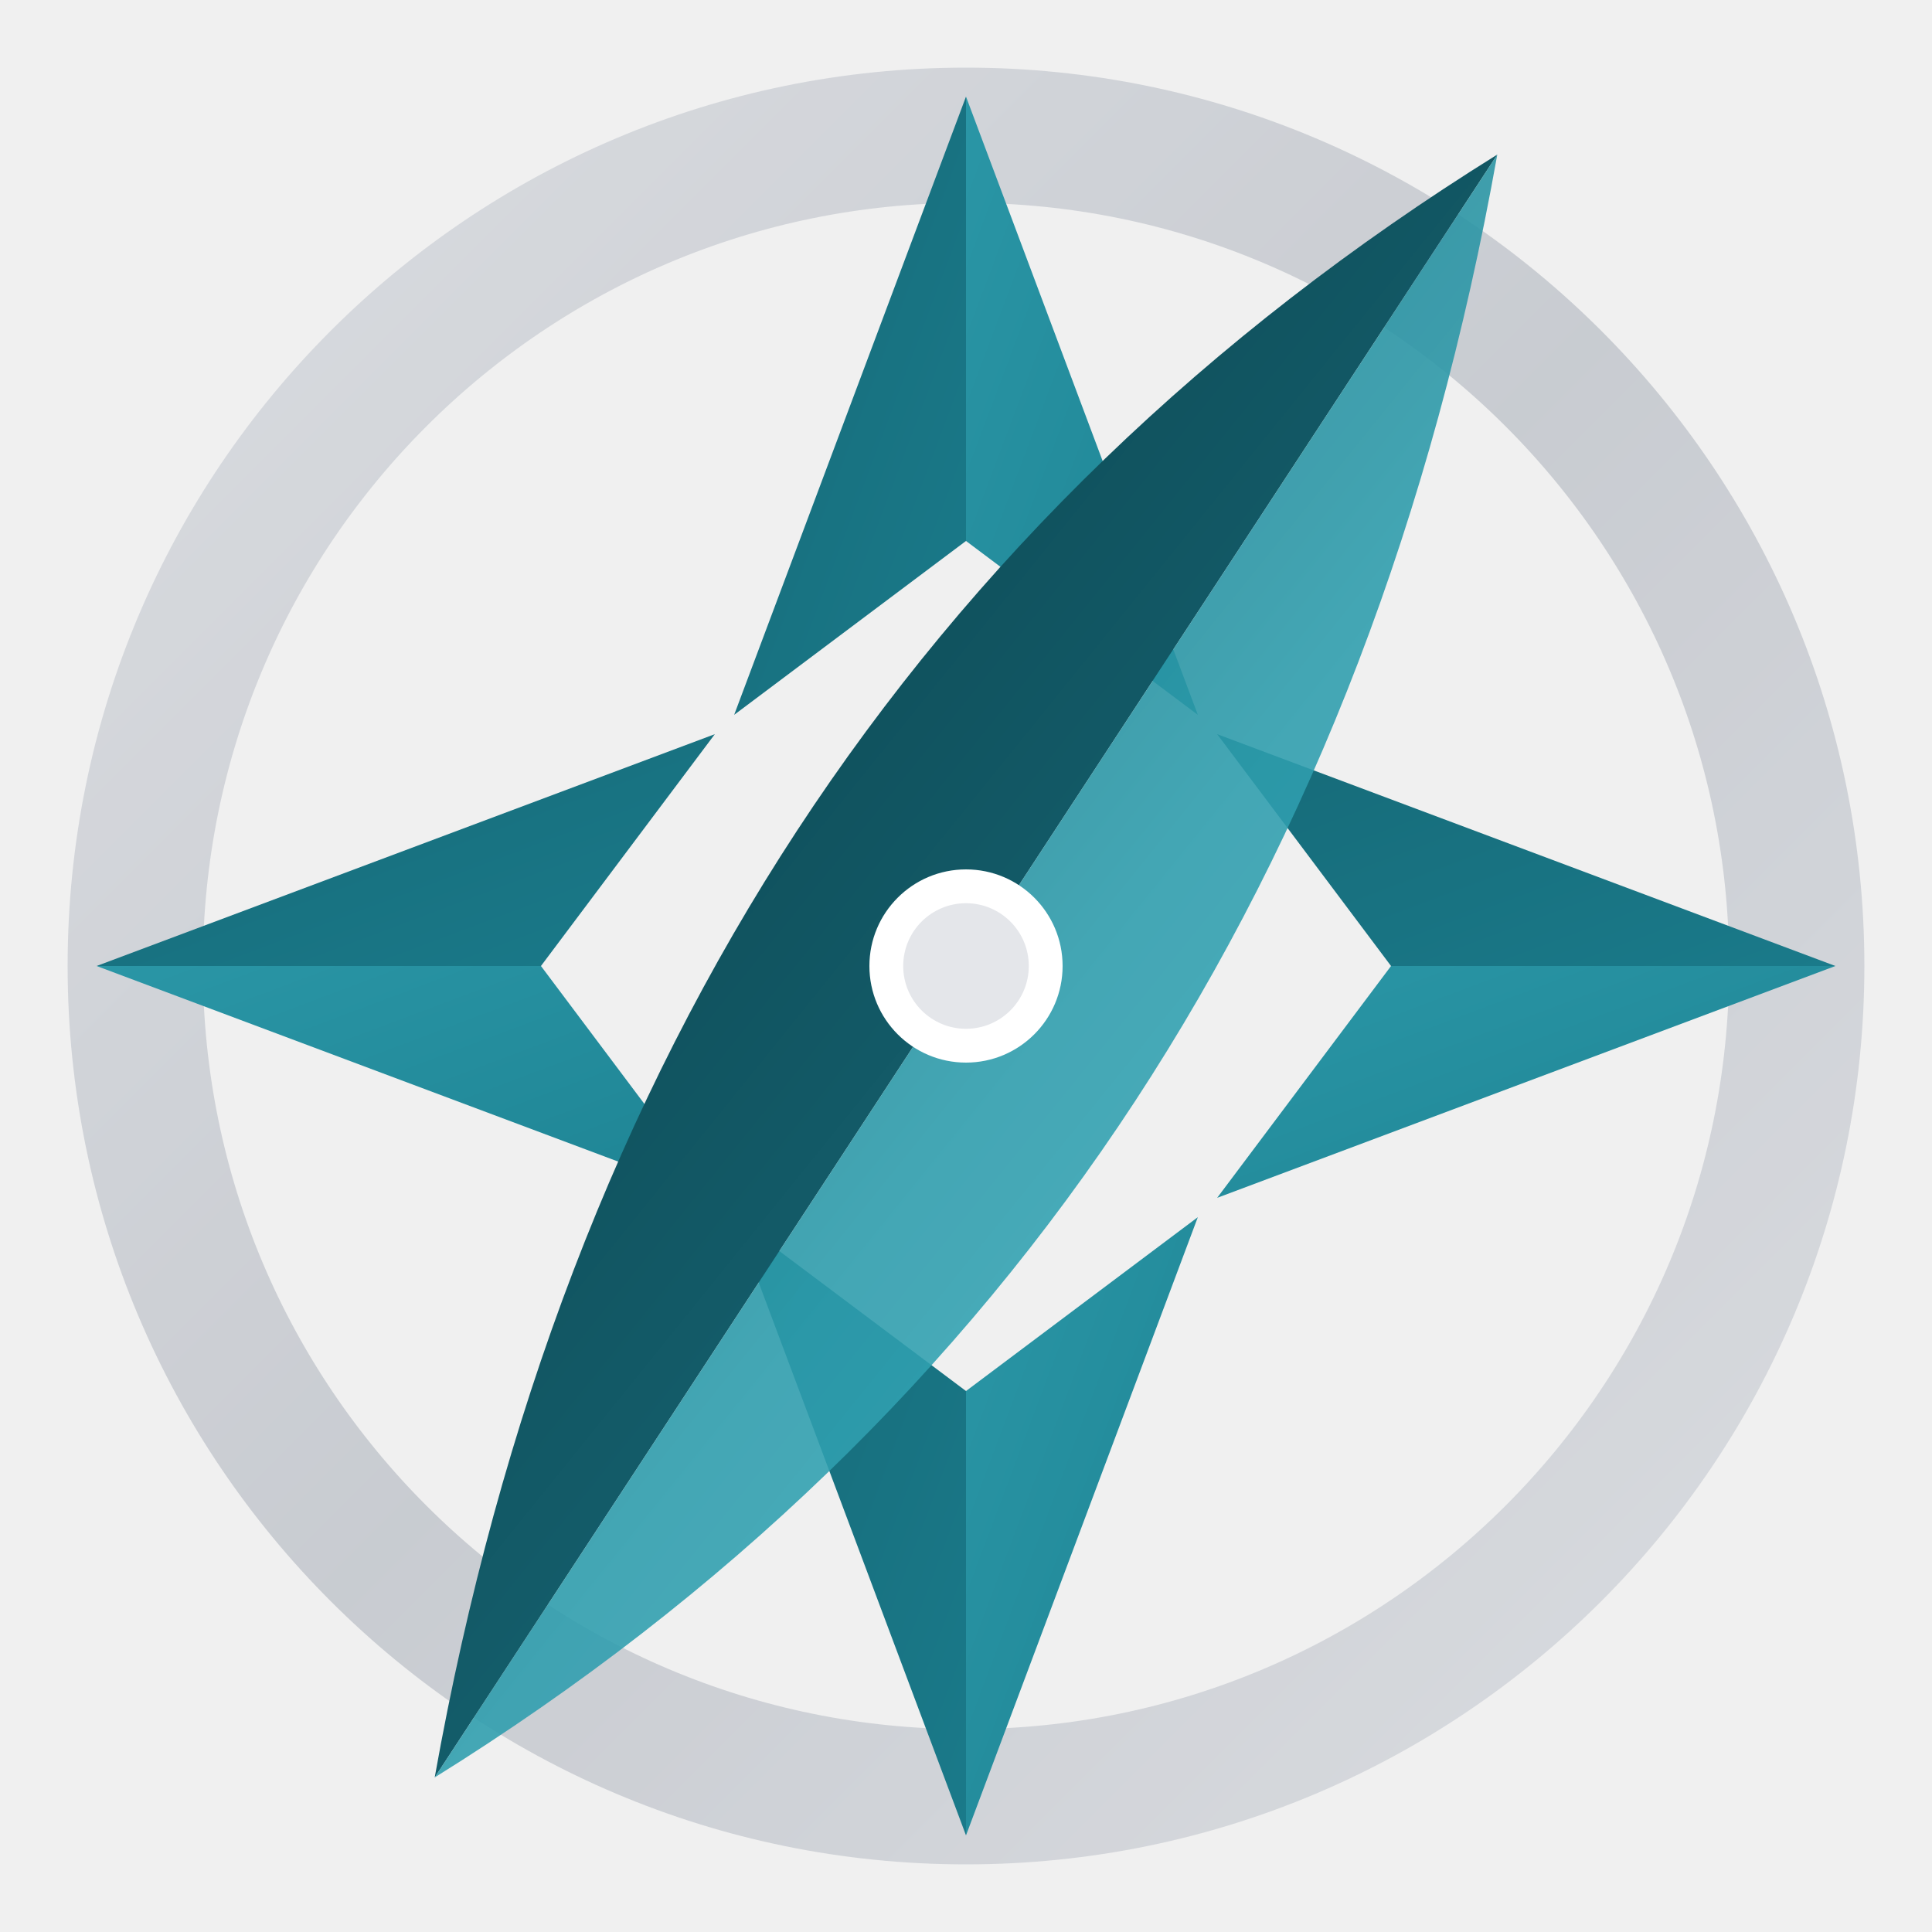
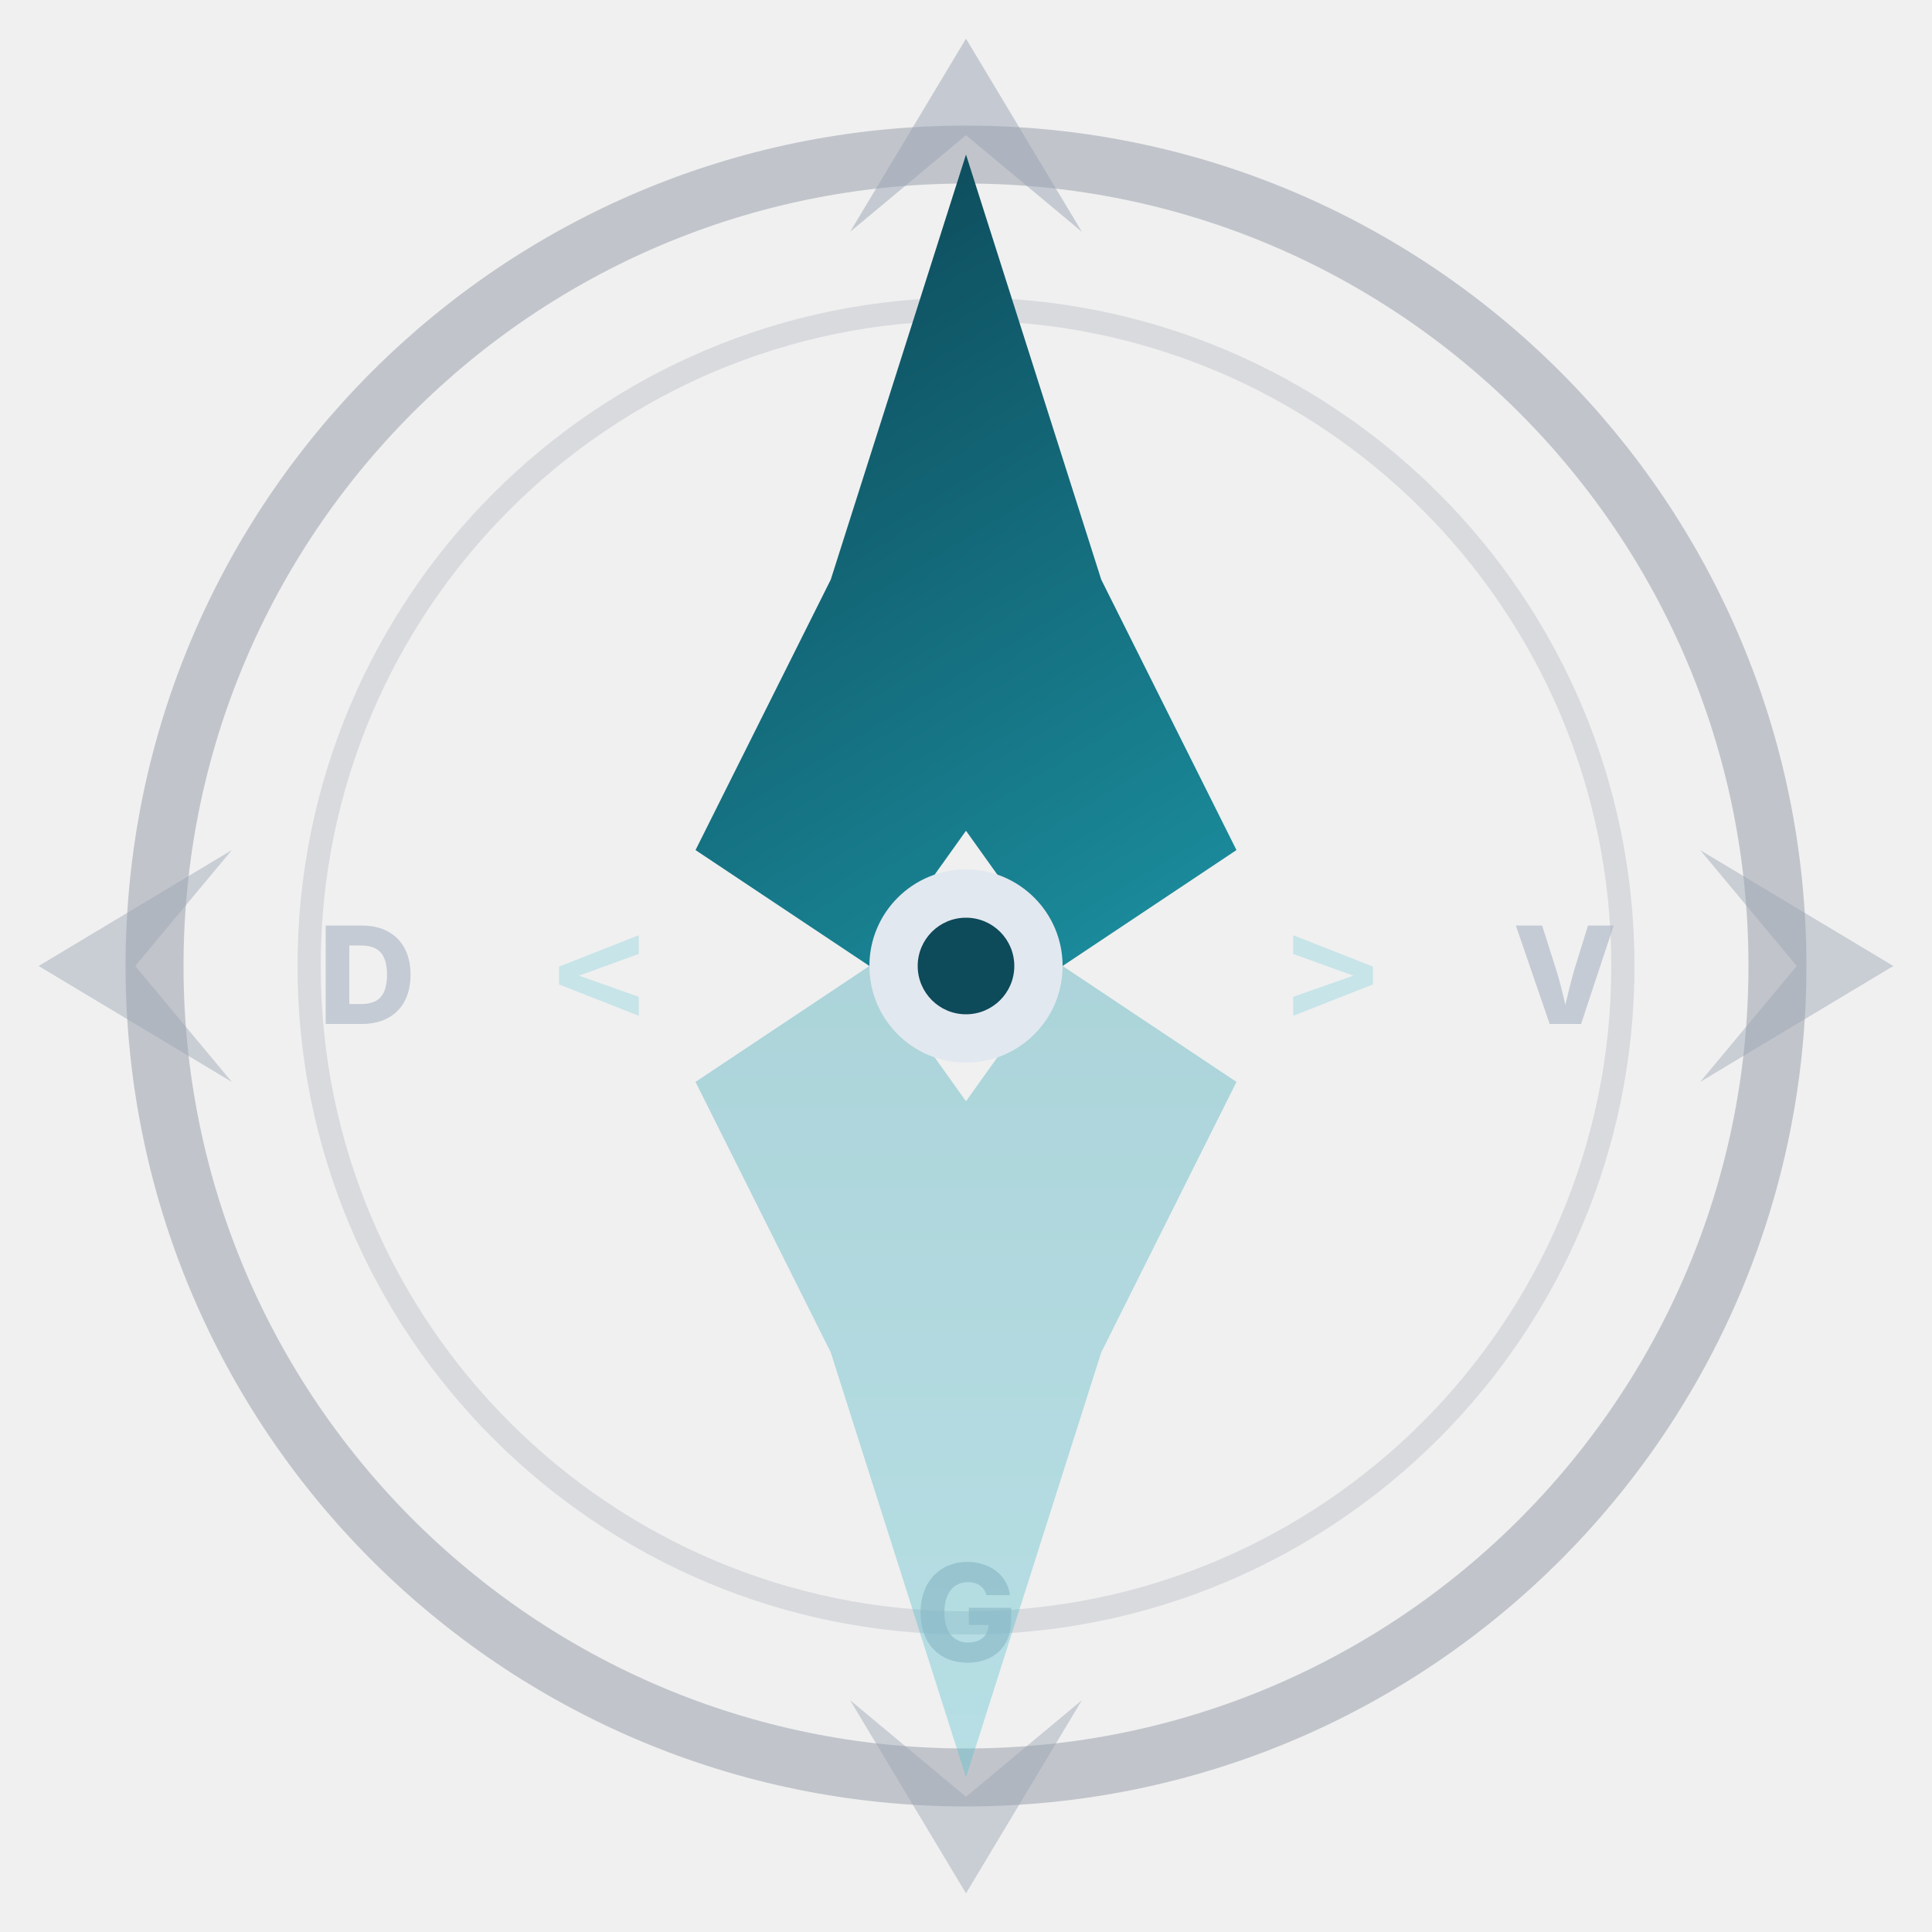
- <svg xmlns="http://www.w3.org/2000/svg" viewBox="0 0 200 200">
+ <svg xmlns="http://www.w3.org/2000/svg" viewBox="0 0 100 100">
  <defs>
-     <linearGradient id="nd" x1="0" y1="0" x2="0.8" y2="1">
-       <stop offset="0%" stop-color="#082e36" />
-       <stop offset="40%" stop-color="#10525e" />
-       <stop offset="100%" stop-color="#1a7080" />
+     <linearGradient id="n-grad" x1="0.3" y1="0" x2="0.7" y2="1">
+       <stop offset="0%" stop-color="#0d4a5a" />
+       <stop offset="100%" stop-color="#1a8a9a" />
    </linearGradient>
-     <linearGradient id="nl" x1="0.2" y1="0" x2="1" y2="1">
-       <stop offset="0%" stop-color="#18707e" />
-       <stop offset="50%" stop-color="#2c9cac" />
-       <stop offset="100%" stop-color="#44b8c8" />
-     </linearGradient>
-     <linearGradient id="rg" x1="0" y1="0" x2="1" y2="1">
-       <stop offset="0%" stop-color="#c8ccd4" />
-       <stop offset="50%" stop-color="#a8aeb8" />
-       <stop offset="100%" stop-color="#c8ccd4" />
-     </linearGradient>
-     <linearGradient id="rd" x1="0" y1="0" x2="1" y2="1">
-       <stop offset="0%" stop-color="#166a78" />
-       <stop offset="100%" stop-color="#1a7a8a" />
-     </linearGradient>
-     <linearGradient id="rl" x1="1" y1="1" x2="0" y2="0">
-       <stop offset="0%" stop-color="#1e8494" />
-       <stop offset="100%" stop-color="#2a96a6" />
+     <linearGradient id="s-grad" x1="0.5" y1="0" x2="0.5" y2="1">
+       <stop offset="0%" stop-color="#2da0b0" />
+       <stop offset="100%" stop-color="#4cc0d0" />
    </linearGradient>
  </defs>
-   <circle cx="100" cy="100" r="86" fill="none" stroke="url(#rg)" stroke-width="14" opacity="0.55" />
-   <path d="M100,10 L76,74 L100,56 Z" fill="url(#rd)" />
-   <path d="M100,10 L124,74 L100,56 Z" fill="url(#rl)" />
-   <path d="M100,190 L124,126 L100,144 Z" fill="url(#rl)" />
-   <path d="M100,190 L76,126 L100,144 Z" fill="url(#rd)" />
-   <path d="M190,100 L126,76 L144,100 Z" fill="url(#rd)" />
-   <path d="M190,100 L126,124 L144,100 Z" fill="url(#rl)" />
-   <path d="M10,100 L74,124 L56,100 Z" fill="url(#rl)" />
-   <path d="M10,100 L74,76 L56,100 Z" fill="url(#rd)" />
-   <path d="M155,16 Q65,72 45,184 L100,100 Z" fill="url(#nd)" />
-   <path d="M155,16 Q135,128 45,184 L100,100 Z" fill="url(#nl)" opacity="0.88" />
-   <circle cx="100" cy="100" r="10" fill="white" />
-   <circle cx="100" cy="100" r="6.5" fill="#e4e6ea" />
+   <circle cx="50" cy="50" r="42" fill="none" stroke="#7a8494" stroke-width="3" opacity="0.4" />
+   <circle cx="50" cy="50" r="34" fill="none" stroke="#7a8494" stroke-width="1.2" opacity="0.2" />
+   <polygon points="50,2 44,12 50,7 56,12" fill="#9aa4b4" opacity="0.5" />
+   <text x="50" y="21" text-anchor="middle" font-size="7" font-weight="800" font-family="Inter, system-ui, sans-serif" fill="#b0bac8" opacity="0.8">E</text>
+   <polygon points="2,50 12,56 7,50 12,44" fill="#9aa4b4" opacity="0.45" />
+   <text x="19" y="53" text-anchor="middle" font-size="7" font-weight="800" font-family="Inter, system-ui, sans-serif" fill="#b0bac8" opacity="0.7">D</text>
+   <polygon points="98,50 88,44 93,50 88,56" fill="#9aa4b4" opacity="0.45" />
+   <text x="81" y="53" text-anchor="middle" font-size="7" font-weight="800" font-family="Inter, system-ui, sans-serif" fill="#b0bac8" opacity="0.7">V</text>
+   <polygon points="50,98 56,88 50,93 44,88" fill="#9aa4b4" opacity="0.45" />
+   <text x="50" y="86" text-anchor="middle" font-size="7" font-weight="800" font-family="Inter, system-ui, sans-serif" fill="#b0bac8" opacity="0.7">G</text>
+   <text x="31" y="53" text-anchor="middle" font-size="8" font-weight="700" font-family="monospace" fill="#4cc0d0" opacity="0.25">&lt;</text>
+   <text x="50" y="53" text-anchor="middle" font-size="8" font-weight="700" font-family="monospace" fill="#4cc0d0" opacity="0.25">/</text>
+   <text x="69" y="53" text-anchor="middle" font-size="8" font-weight="700" font-family="monospace" fill="#4cc0d0" opacity="0.25">&gt;</text>
+   <path d="M50,8 L43,30 L36,44 L45,50 L50,43 L55,50 L64,44 L57,30 Z" fill="url(#n-grad)" />
+   <path d="M50,92 L57,70 L64,56 L55,50 L50,57 L45,50 L36,56 L43,70 Z" fill="url(#s-grad)" opacity="0.35" />
+   <circle cx="50" cy="50" r="5" fill="#e2e8f0" />
+   <circle cx="50" cy="50" r="2.5" fill="#0d4a5a" />
</svg>
